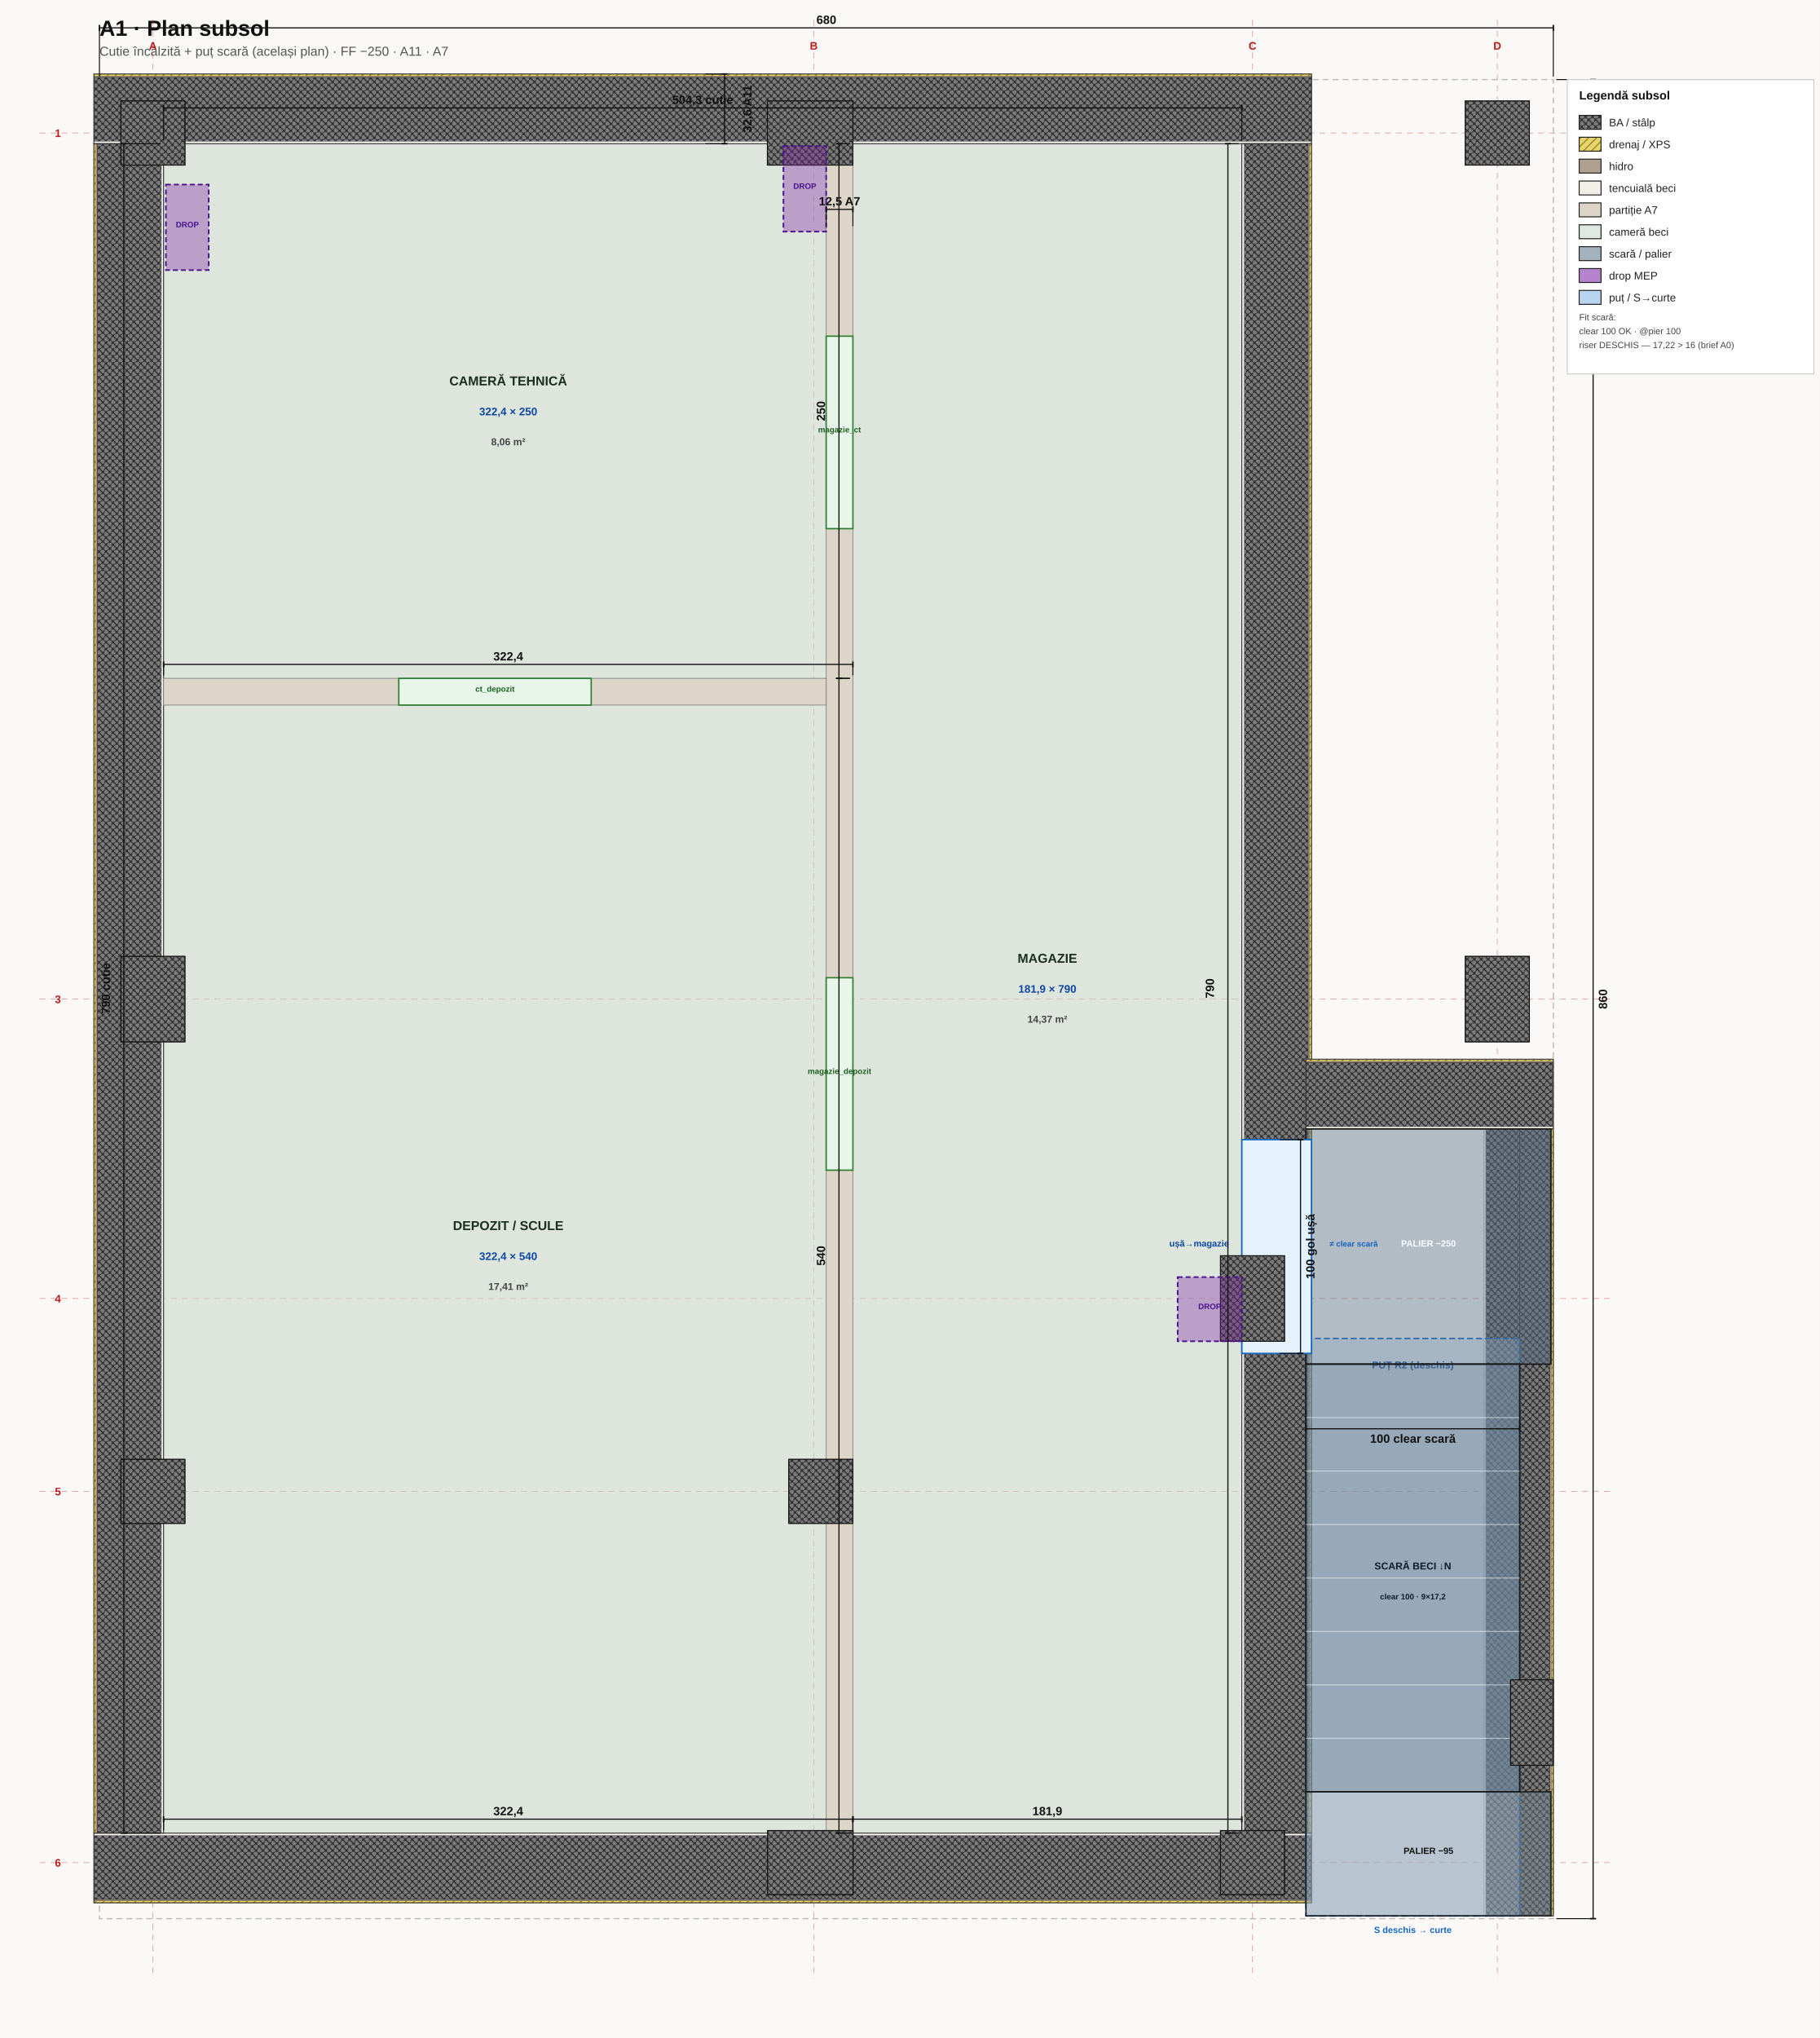
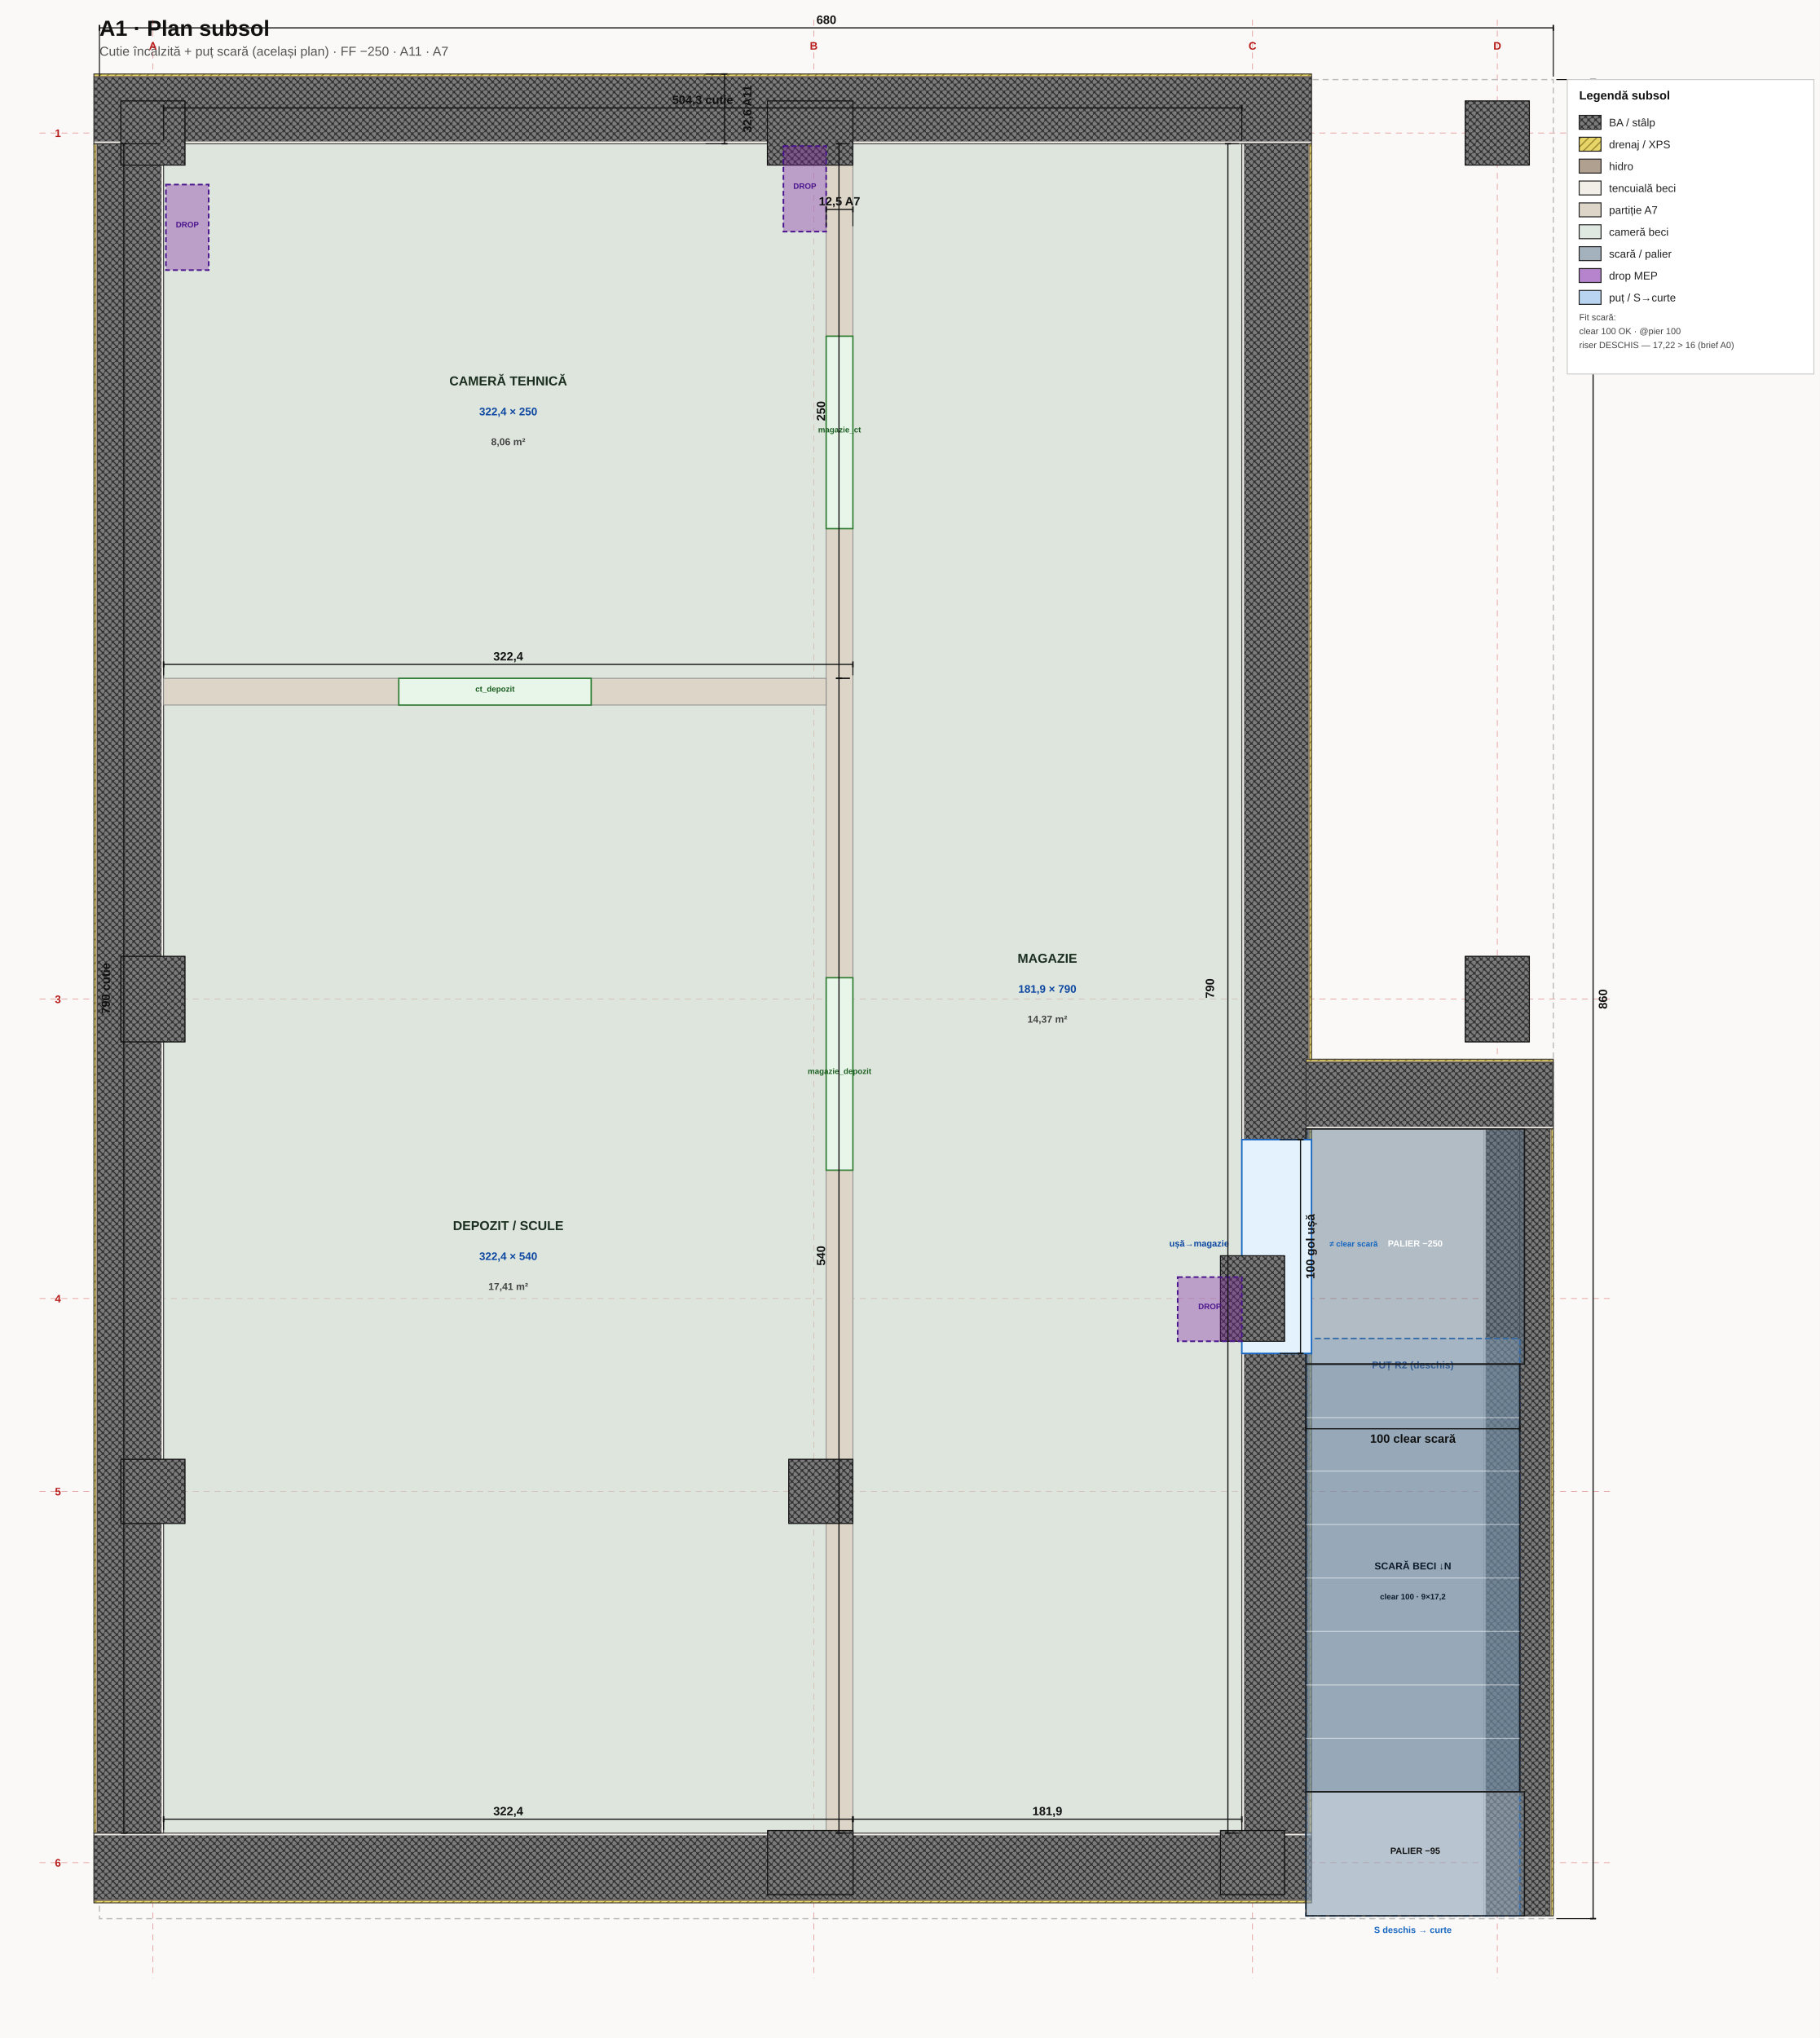
<svg xmlns="http://www.w3.org/2000/svg" width="1830" height="2049" viewBox="0 0 1830 2049" data-paper="A3">
  <defs>
    <pattern id="patBrick" patternUnits="userSpaceOnUse" width="10" height="6">
      <rect width="10" height="6" fill="#c49a6c" />
      <path d="M0,3 H10 M0,0 H10 M0,6 H10 M5,3 V6" stroke="#6b4e32" stroke-width="0.7" fill="none" />
    </pattern>
    <pattern id="patInsul" patternUnits="userSpaceOnUse" width="8" height="8">
      <rect width="8" height="8" fill="#e8d56a" />
      <path d="M-2,2 L2,-2 M0,8 L8,0 M6,10 L10,6" stroke="#8a7a20" stroke-width="1" />
    </pattern>
    <pattern id="patConcrete" patternUnits="userSpaceOnUse" width="7" height="7">
      <rect width="7" height="7" fill="#7a7a7a" />
      <path d="M0,0 L7,7 M-2,5 L5,-2 M2,9 L9,2" stroke="#2a2a2a" stroke-width="1.1" />
    </pattern>
  </defs>
  <rect width="100%" height="100%" fill="#faf9f7" />
  <text x="100" y="36" font-size="22" font-weight="700" fill="#111" font-family="IBM Plex Sans,Segoe UI,Arial,sans-serif">A1 · Plan subsol</text>
  <text x="100" y="56" font-size="13" fill="#555" font-family="IBM Plex Sans,Segoe UI,Arial,sans-serif">Cutie încălzită + puț scară (același plan) · FF −250 · A11 · A7</text>
  <line x1="153.75" y1="19.8" x2="153.75" y2="1989.2" stroke="#c62828" stroke-width="0.7" stroke-dasharray="6 5" opacity="0.45" />
  <text x="153.75" y="49.9" text-anchor="middle" font-size="11" font-weight="700" fill="#b71c1c" font-family="IBM Plex Sans,Segoe UI,Arial,sans-serif">A</text>
  <line x1="818.315" y1="19.8" x2="818.315" y2="1989.2" stroke="#c62828" stroke-width="0.7" stroke-dasharray="6 5" opacity="0.45" />
  <text x="818.315" y="49.9" text-anchor="middle" font-size="11" font-weight="700" fill="#b71c1c" font-family="IBM Plex Sans,Segoe UI,Arial,sans-serif">B</text>
  <line x1="1259.495" y1="19.8" x2="1259.495" y2="1989.2" stroke="#c62828" stroke-width="0.7" stroke-dasharray="6 5" opacity="0.45" />
  <text x="1259.495" y="49.9" text-anchor="middle" font-size="11" font-weight="700" fill="#b71c1c" font-family="IBM Plex Sans,Segoe UI,Arial,sans-serif">C</text>
  <line x1="1505.67" y1="19.8" x2="1505.67" y2="1989.2" stroke="#c62828" stroke-width="0.7" stroke-dasharray="6 5" opacity="0.45" />
  <text x="1505.67" y="49.9" text-anchor="middle" font-size="11" font-weight="700" fill="#b71c1c" font-family="IBM Plex Sans,Segoe UI,Arial,sans-serif">D</text>
  <line x1="39.8" y1="133.75" x2="1622.2" y2="133.75" stroke="#c62828" stroke-width="0.7" stroke-dasharray="6 5" opacity="0.45" />
  <text x="61.3" y="137.75" text-anchor="end" font-size="11" font-weight="700" fill="#b71c1c" font-family="IBM Plex Sans,Segoe UI,Arial,sans-serif">1</text>
  <line x1="39.8" y1="1004.5" x2="1622.2" y2="1004.5" stroke="#c62828" stroke-width="0.7" stroke-dasharray="6 5" opacity="0.45" />
  <text x="61.3" y="1008.5" text-anchor="end" font-size="11" font-weight="700" fill="#b71c1c" font-family="IBM Plex Sans,Segoe UI,Arial,sans-serif">3</text>
  <line x1="39.8" y1="1305.5" x2="1622.2" y2="1305.5" stroke="#c62828" stroke-width="0.7" stroke-dasharray="6 5" opacity="0.45" />
  <text x="61.3" y="1309.5" text-anchor="end" font-size="11" font-weight="700" fill="#b71c1c" font-family="IBM Plex Sans,Segoe UI,Arial,sans-serif">4</text>
  <line x1="39.8" y1="1499.43" x2="1622.2" y2="1499.43" stroke="#c62828" stroke-width="0.7" stroke-dasharray="6 5" opacity="0.45" />
  <text x="61.3" y="1503.43" text-anchor="end" font-size="11" font-weight="700" fill="#b71c1c" font-family="IBM Plex Sans,Segoe UI,Arial,sans-serif">5</text>
  <line x1="39.8" y1="1872.67" x2="1622.2" y2="1872.67" stroke="#c62828" stroke-width="0.7" stroke-dasharray="6 5" opacity="0.45" />
  <text x="61.3" y="1876.67" text-anchor="end" font-size="11" font-weight="700" fill="#b71c1c" font-family="IBM Plex Sans,Segoe UI,Arial,sans-serif">6</text>
  <rect x="100" y="80" width="1462" height="1849" fill="none" stroke="#bbb" stroke-width="1.2" stroke-dasharray="6 4" />
  <rect x="164.5" y="144.5" width="693.16" height="537.5" fill="#c5d5c8" fill-opacity="0.55" stroke="none" />
  <rect x="164.5" y="682" width="693.16" height="1161" fill="#c5d5c8" fill-opacity="0.55" stroke="none" />
  <rect x="857.66" y="144.5" width="391.085" height="1698.5" fill="#c5d5c8" fill-opacity="0.55" stroke="none" />
  <rect x="94.41" y="74.41" width="1224.425" height="2.15" fill="url(#patInsul)" stroke="#8a7a20" stroke-width="0.45" />
  <rect x="94.41" y="76.56" width="1224.425" height="1.29" fill="#b0a090" stroke="#706050" stroke-width="0.45" />
  <rect x="94.41" y="77.85" width="1224.425" height="64.5" fill="url(#patConcrete)" stroke="#222" stroke-width="0.45" />
  <rect x="94.41" y="142.35" width="1224.425" height="2.15" fill="#f2efe8" stroke="#aaa" stroke-width="0.45" />
  <rect x="94.41" y="74.41" width="1224.425" height="70.09" fill="none" stroke="#333" stroke-width="0.9" />
  <rect x="94.41" y="1910.94" width="1224.425" height="2.15" fill="url(#patInsul)" stroke="#8a7a20" stroke-width="0.45" />
  <rect x="94.41" y="1909.65" width="1224.425" height="1.29" fill="#b0a090" stroke="#706050" stroke-width="0.45" />
  <rect x="94.41" y="1845.15" width="1224.425" height="64.5" fill="url(#patConcrete)" stroke="#222" stroke-width="0.45" />
  <rect x="94.41" y="1843" width="1224.425" height="2.15" fill="#f2efe8" stroke="#aaa" stroke-width="0.45" />
  <rect x="94.41" y="1843" width="1224.425" height="70.09" fill="none" stroke="#333" stroke-width="0.9" />
  <rect x="94.41" y="144.5" width="2.15" height="1698.5" fill="url(#patInsul)" stroke="#8a7a20" stroke-width="0.45" />
  <rect x="96.56" y="144.5" width="1.29" height="1698.5" fill="#b0a090" stroke="#706050" stroke-width="0.45" />
  <rect x="97.85" y="144.5" width="64.5" height="1698.5" fill="url(#patConcrete)" stroke="#222" stroke-width="0.45" />
  <rect x="162.35" y="144.5" width="2.15" height="1698.5" fill="#f2efe8" stroke="#aaa" stroke-width="0.45" />
  <rect x="94.41" y="144.5" width="70.09" height="1698.5" fill="none" stroke="#333" stroke-width="0.9" />
  <rect x="1316.685" y="144.5" width="2.15" height="1001.255" fill="url(#patInsul)" stroke="#8a7a20" stroke-width="0.45" />
  <rect x="1316.685" y="1360.755" width="2.15" height="482.245" fill="url(#patInsul)" stroke="#8a7a20" stroke-width="0.45" />
  <rect x="1315.395" y="144.5" width="1.29" height="1001.255" fill="#b0a090" stroke="#706050" stroke-width="0.45" />
  <rect x="1315.395" y="1360.755" width="1.29" height="482.245" fill="#b0a090" stroke="#706050" stroke-width="0.45" />
  <rect x="1250.895" y="144.5" width="64.5" height="1001.255" fill="url(#patConcrete)" stroke="#222" stroke-width="0.45" />
  <rect x="1250.895" y="1360.755" width="64.5" height="482.245" fill="url(#patConcrete)" stroke="#222" stroke-width="0.45" />
  <rect x="1248.745" y="144.5" width="2.15" height="1001.255" fill="#f2efe8" stroke="#aaa" stroke-width="0.45" />
  <rect x="1248.745" y="1360.755" width="2.15" height="482.245" fill="#f2efe8" stroke="#aaa" stroke-width="0.45" />
  <rect x="1248.745" y="144.5" width="70.09" height="1698.5" fill="none" stroke="#333" stroke-width="0.9" />
  <rect x="830.785" y="144.5" width="26.875" height="1698.5" fill="#ddd6c8" stroke="#888" stroke-width="0.8" />
  <rect x="164.5" y="682" width="666.285" height="26.875" fill="#ddd6c8" stroke="#888" stroke-width="0.8" />
  <rect x="1313.245" y="1064.915" width="248.755" height="2.15" fill="url(#patInsul)" stroke="#8a7a20" stroke-width="0.45" />
  <rect x="1313.245" y="1067.065" width="248.755" height="1.29" fill="#b0a090" stroke="#706050" stroke-width="0.45" />
  <rect x="1313.245" y="1068.355" width="248.755" height="64.5" fill="url(#patConcrete)" stroke="#222" stroke-width="0.45" />
  <rect x="1313.245" y="1132.855" width="248.755" height="2.15" fill="#f2efe8" stroke="#aaa" stroke-width="0.45" />
  <rect x="1313.245" y="1064.915" width="248.755" height="70.09" fill="none" stroke="#333" stroke-width="0.9" />
  <rect x="1559.85" y="1135.005" width="2.15" height="791.2" fill="url(#patInsul)" stroke="#8a7a20" stroke-width="0.45" />
  <rect x="1558.56" y="1135.005" width="1.29" height="791.2" fill="#b0a090" stroke="#706050" stroke-width="0.45" />
  <rect x="1494.06" y="1135.005" width="64.5" height="791.2" fill="url(#patConcrete)" stroke="#222" stroke-width="0.45" />
  <rect x="1491.91" y="1135.005" width="2.15" height="791.2" fill="#f2efe8" stroke="#aaa" stroke-width="0.45" />
  <rect x="1528.245" y="1135.005" width="33.755" height="791.2" fill="none" stroke="#333" stroke-width="0.9" />
  <line x1="1313.245" y1="1926.205" x2="1528.245" y2="1926.205" stroke="#1565c0" stroke-width="1.6" stroke-dasharray="8 4" />
  <text x="1420.745" y="1943.405" text-anchor="middle" font-size="9" font-weight="600" fill="#1565c0" font-family="IBM Plex Sans,Segoe UI,Arial,sans-serif">S deschis → curte</text>
  <rect x="1313.245" y="1345.705" width="215" height="580.5" fill="#b8d4f0" fill-opacity="0.35" stroke="#1565c0" stroke-width="1.5" stroke-dasharray="6 3" />
  <text x="1420.745" y="1375.805" text-anchor="middle" font-size="10" font-weight="600" fill="#0d47a1" font-family="IBM Plex Sans,Segoe UI,Arial,sans-serif">PUȚ R2 (deschis)</text>
-   <rect x="1313.245" y="1135.005" width="246.39" height="236.5" fill="#5a7388" fill-opacity="0.45" stroke="#1a1a1a" stroke-width="1.4" />
-   <text x="1436.44" y="1253.255" text-anchor="middle" font-size="9" font-weight="700" fill="#fff" font-family="IBM Plex Sans,Segoe UI,Arial,sans-serif">PALIER −250</text>
+   <rect x="1313.245" y="1135.005" width="219.73" height="236.5" fill="#5a7388" fill-opacity="0.45" stroke="#1a1a1a" stroke-width="1.4" />
+   <text x="1423.11" y="1253.255" text-anchor="middle" font-size="9" font-weight="700" fill="#fff" font-family="IBM Plex Sans,Segoe UI,Arial,sans-serif">PALIER −250</text>
  <rect x="1313.245" y="1371.505" width="215" height="430" fill="#5a7388" fill-opacity="0.55" stroke="#1a1a1a" stroke-width="1.5" />
  <line x1="1313.245" y1="1425.255" x2="1528.245" y2="1425.255" stroke="#fff" stroke-opacity="0.5" stroke-width="1" />
  <line x1="1313.245" y1="1479.005" x2="1528.245" y2="1479.005" stroke="#fff" stroke-opacity="0.5" stroke-width="1" />
  <line x1="1313.245" y1="1532.755" x2="1528.245" y2="1532.755" stroke="#fff" stroke-opacity="0.5" stroke-width="1" />
  <line x1="1313.245" y1="1586.505" x2="1528.245" y2="1586.505" stroke="#fff" stroke-opacity="0.5" stroke-width="1" />
  <line x1="1313.245" y1="1640.255" x2="1528.245" y2="1640.255" stroke="#fff" stroke-opacity="0.5" stroke-width="1" />
  <line x1="1313.245" y1="1694.005" x2="1528.245" y2="1694.005" stroke="#fff" stroke-opacity="0.5" stroke-width="1" />
  <line x1="1313.245" y1="1747.755" x2="1528.245" y2="1747.755" stroke="#fff" stroke-opacity="0.5" stroke-width="1" />
  <text x="1420.745" y="1577.905" text-anchor="middle" font-size="10" font-weight="700" fill="#0d1b2a" font-family="IBM Plex Sans,Segoe UI,Arial,sans-serif">SCARĂ BECI ↓N</text>
  <text x="1420.745" y="1608.005" text-anchor="middle" font-size="8" font-weight="600" fill="#0d1b2a" font-family="IBM Plex Sans,Segoe UI,Arial,sans-serif">clear 100 · 9×17,2</text>
-   <rect x="1313.245" y="1801.505" width="246.39" height="124.7" fill="#7a8a9a" fill-opacity="0.4" stroke="#1a1a1a" stroke-width="1.3" />
-   <text x="1436.44" y="1863.855" text-anchor="middle" font-size="9" font-weight="700" fill="#111" font-family="IBM Plex Sans,Segoe UI,Arial,sans-serif">PALIER −95</text>
+   <rect x="1313.245" y="1801.505" width="219.73" height="124.7" fill="#7a8a9a" fill-opacity="0.4" stroke="#1a1a1a" stroke-width="1.3" />
+   <text x="1423.11" y="1863.855" text-anchor="middle" font-size="9" font-weight="700" fill="#111" font-family="IBM Plex Sans,Segoe UI,Arial,sans-serif">PALIER −95</text>
  <rect x="1248.745" y="1145.755" width="70.09" height="215" fill="#e3f2fd" stroke="#1565c0" stroke-width="1.5" />
  <text x="1235.845" y="1253.255" text-anchor="end" font-size="9" font-weight="600" fill="#0d47a1" font-family="IBM Plex Sans,Segoe UI,Arial,sans-serif">ușă→magazie</text>
  <rect x="830.785" y="338" width="26.875" height="193.5" fill="#e8f5e9" stroke="#2e7d32" stroke-width="1.4" />
  <text x="844.222" y="434.75" text-anchor="middle" font-size="8" font-weight="700" fill="#1b5e20" font-family="IBM Plex Sans,Segoe UI,Arial,sans-serif">magazie_ct</text>
  <rect x="830.785" y="983" width="26.875" height="193.5" fill="#e8f5e9" stroke="#2e7d32" stroke-width="1.4" />
  <text x="844.222" y="1079.75" text-anchor="middle" font-size="8" font-weight="700" fill="#1b5e20" font-family="IBM Plex Sans,Segoe UI,Arial,sans-serif">magazie_depozit</text>
  <rect x="401" y="682" width="193.5" height="26.875" fill="#e8f5e9" stroke="#2e7d32" stroke-width="1.4" />
  <text x="497.75" y="695.438" text-anchor="middle" font-size="8" font-weight="700" fill="#1b5e20" font-family="IBM Plex Sans,Segoe UI,Arial,sans-serif">ct_depozit</text>
  <rect x="121.5" y="101.5" width="64.5" height="64.5" fill="url(#patConcrete)" stroke="#222" stroke-width="0.45" />
  <rect x="121.5" y="101.5" width="64.5" height="64.5" fill="none" stroke="#111" stroke-width="1" />
  <rect x="771.66" y="101.5" width="86" height="64.5" fill="url(#patConcrete)" stroke="#222" stroke-width="0.45" />
  <rect x="771.66" y="101.5" width="86" height="64.5" fill="none" stroke="#111" stroke-width="1" />
  <rect x="1473.42" y="101.5" width="64.5" height="64.5" fill="url(#patConcrete)" stroke="#222" stroke-width="0.45" />
  <rect x="1473.42" y="101.5" width="64.5" height="64.5" fill="none" stroke="#111" stroke-width="1" />
  <rect x="121.5" y="961.5" width="64.5" height="86" fill="url(#patConcrete)" stroke="#222" stroke-width="0.45" />
  <rect x="121.5" y="961.5" width="64.5" height="86" fill="none" stroke="#111" stroke-width="1" />
  <rect x="121.5" y="1467.18" width="64.5" height="64.5" fill="url(#patConcrete)" stroke="#222" stroke-width="0.45" />
  <rect x="121.5" y="1467.18" width="64.5" height="64.5" fill="none" stroke="#111" stroke-width="1" />
  <rect x="793.16" y="1467.18" width="64.5" height="64.5" fill="url(#patConcrete)" stroke="#222" stroke-width="0.45" />
  <rect x="793.16" y="1467.18" width="64.5" height="64.5" fill="none" stroke="#111" stroke-width="1" />
  <rect x="1473.42" y="961.5" width="64.5" height="86" fill="url(#patConcrete)" stroke="#222" stroke-width="0.45" />
  <rect x="1473.42" y="961.5" width="64.5" height="86" fill="none" stroke="#111" stroke-width="1" />
  <rect x="1227.245" y="1262.5" width="64.5" height="86" fill="url(#patConcrete)" stroke="#222" stroke-width="0.45" />
  <rect x="1227.245" y="1262.5" width="64.5" height="86" fill="none" stroke="#111" stroke-width="1" />
  <rect x="771.875" y="1840.42" width="86" height="64.5" fill="url(#patConcrete)" stroke="#222" stroke-width="0.45" />
  <rect x="771.875" y="1840.42" width="86" height="64.5" fill="none" stroke="#111" stroke-width="1" />
  <rect x="1227.245" y="1840.42" width="64.5" height="64.5" fill="url(#patConcrete)" stroke="#222" stroke-width="0.45" />
  <rect x="1227.245" y="1840.42" width="64.5" height="64.5" fill="none" stroke="#111" stroke-width="1" />
-   <rect x="1519" y="1688.845" width="43" height="86" fill="url(#patConcrete)" stroke="#222" stroke-width="0.45" />
-   <rect x="1519" y="1688.845" width="43" height="86" fill="none" stroke="#111" stroke-width="1" />
  <rect x="166.865" y="185.565" width="43" height="86" fill="#7b1fa2" fill-opacity="0.35" stroke="#4a148c" stroke-width="1.6" stroke-dasharray="5 3" />
  <text x="188.365" y="228.565" text-anchor="middle" font-size="8" font-weight="700" fill="#4a148c" font-family="IBM Plex Sans,Segoe UI,Arial,sans-serif">DROP</text>
  <rect x="787.785" y="146.865" width="43" height="86" fill="#7b1fa2" fill-opacity="0.35" stroke="#4a148c" stroke-width="1.6" stroke-dasharray="5 3" />
  <text x="809.285" y="189.865" text-anchor="middle" font-size="8" font-weight="700" fill="#4a148c" font-family="IBM Plex Sans,Segoe UI,Arial,sans-serif">DROP</text>
  <rect x="1184.245" y="1284" width="64.5" height="64.5" fill="#7b1fa2" fill-opacity="0.35" stroke="#4a148c" stroke-width="1.6" stroke-dasharray="5 3" />
  <text x="1216.495" y="1316.25" text-anchor="middle" font-size="8" font-weight="700" fill="#4a148c" font-family="IBM Plex Sans,Segoe UI,Arial,sans-serif">DROP</text>
  <text x="511.08" y="387.45" text-anchor="middle" font-size="13" font-weight="700" fill="#1b2e1f" font-family="IBM Plex Sans,Segoe UI,Arial,sans-serif">CAMERĂ TEHNICĂ</text>
  <text x="511.08" y="417.55" text-anchor="middle" font-size="11" font-weight="700" fill="#0d47a1" font-family="IBM Plex Sans,Segoe UI,Arial,sans-serif">322,4 × 250</text>
  <text x="511.08" y="447.65" text-anchor="middle" font-size="10" font-weight="600" fill="#444" font-family="IBM Plex Sans,Segoe UI,Arial,sans-serif">8,06 m²</text>
  <line x1="164.5" y1="679" x2="164.5" y2="668" stroke="#111" stroke-width="1" />
  <line x1="857.66" y1="679" x2="857.66" y2="668" stroke="#111" stroke-width="1" />
  <line x1="164.5" y1="668" x2="857.66" y2="668" stroke="#111" stroke-width="1.15" />
  <line x1="164.5" y1="665" x2="164.5" y2="671" stroke="#111" stroke-width="1.5" />
  <line x1="857.66" y1="665" x2="857.66" y2="671" stroke="#111" stroke-width="1.5" />
  <text x="511.08" y="664" text-anchor="middle" font-size="12" font-weight="700" fill="#111" font-family="IBM Plex Sans,Segoe UI,Arial,sans-serif">322,4</text>
  <line x1="854.66" y1="144.5" x2="843.66" y2="144.5" stroke="#111" stroke-width="1" />
  <line x1="854.66" y1="682" x2="843.66" y2="682" stroke="#111" stroke-width="1" />
  <line x1="843.66" y1="144.5" x2="843.66" y2="682" stroke="#111" stroke-width="1.15" />
  <line x1="840.66" y1="144.5" x2="846.66" y2="144.5" stroke="#111" stroke-width="1.5" />
  <line x1="840.66" y1="682" x2="846.66" y2="682" stroke="#111" stroke-width="1.5" />
  <text x="829.66" y="413.25" text-anchor="middle" font-size="12" font-weight="700" fill="#111" font-family="IBM Plex Sans,Segoe UI,Arial,sans-serif" transform="rotate(-90 829.66 413.25)">250</text>
  <text x="511.08" y="1236.7" text-anchor="middle" font-size="13" font-weight="700" fill="#1b2e1f" font-family="IBM Plex Sans,Segoe UI,Arial,sans-serif">DEPOZIT / SCULE</text>
  <text x="511.08" y="1266.8" text-anchor="middle" font-size="11" font-weight="700" fill="#0d47a1" font-family="IBM Plex Sans,Segoe UI,Arial,sans-serif">322,4 × 540</text>
  <text x="511.08" y="1296.9" text-anchor="middle" font-size="10" font-weight="600" fill="#444" font-family="IBM Plex Sans,Segoe UI,Arial,sans-serif">17,41 m²</text>
  <line x1="164.5" y1="1840" x2="164.5" y2="1829" stroke="#111" stroke-width="1" />
  <line x1="857.66" y1="1840" x2="857.66" y2="1829" stroke="#111" stroke-width="1" />
  <line x1="164.5" y1="1829" x2="857.66" y2="1829" stroke="#111" stroke-width="1.15" />
  <line x1="164.5" y1="1826" x2="164.5" y2="1832" stroke="#111" stroke-width="1.5" />
  <line x1="857.66" y1="1826" x2="857.66" y2="1832" stroke="#111" stroke-width="1.5" />
  <text x="511.08" y="1825" text-anchor="middle" font-size="12" font-weight="700" fill="#111" font-family="IBM Plex Sans,Segoe UI,Arial,sans-serif">322,4</text>
  <line x1="854.66" y1="682" x2="843.66" y2="682" stroke="#111" stroke-width="1" />
  <line x1="854.66" y1="1843" x2="843.66" y2="1843" stroke="#111" stroke-width="1" />
  <line x1="843.66" y1="682" x2="843.66" y2="1843" stroke="#111" stroke-width="1.15" />
  <line x1="840.66" y1="682" x2="846.66" y2="682" stroke="#111" stroke-width="1.5" />
  <line x1="840.66" y1="1843" x2="846.66" y2="1843" stroke="#111" stroke-width="1.5" />
  <text x="829.66" y="1262.5" text-anchor="middle" font-size="12" font-weight="700" fill="#111" font-family="IBM Plex Sans,Segoe UI,Arial,sans-serif" transform="rotate(-90 829.66 1262.5)">540</text>
  <text x="1053.202" y="967.95" text-anchor="middle" font-size="13" font-weight="700" fill="#1b2e1f" font-family="IBM Plex Sans,Segoe UI,Arial,sans-serif">MAGAZIE</text>
  <text x="1053.202" y="998.05" text-anchor="middle" font-size="11" font-weight="700" fill="#0d47a1" font-family="IBM Plex Sans,Segoe UI,Arial,sans-serif">181,9 × 790</text>
  <text x="1053.202" y="1028.15" text-anchor="middle" font-size="10" font-weight="600" fill="#444" font-family="IBM Plex Sans,Segoe UI,Arial,sans-serif">14,37 m²</text>
  <line x1="857.66" y1="1840" x2="857.66" y2="1829" stroke="#111" stroke-width="1" />
  <line x1="1248.745" y1="1840" x2="1248.745" y2="1829" stroke="#111" stroke-width="1" />
  <line x1="857.66" y1="1829" x2="1248.745" y2="1829" stroke="#111" stroke-width="1.15" />
  <line x1="857.66" y1="1826" x2="857.66" y2="1832" stroke="#111" stroke-width="1.5" />
  <line x1="1248.745" y1="1826" x2="1248.745" y2="1832" stroke="#111" stroke-width="1.5" />
  <text x="1053.202" y="1825" text-anchor="middle" font-size="12" font-weight="700" fill="#111" font-family="IBM Plex Sans,Segoe UI,Arial,sans-serif">181,9</text>
  <line x1="1245.745" y1="144.5" x2="1234.745" y2="144.5" stroke="#111" stroke-width="1" />
  <line x1="1245.745" y1="1843" x2="1234.745" y2="1843" stroke="#111" stroke-width="1" />
  <line x1="1234.745" y1="144.5" x2="1234.745" y2="1843" stroke="#111" stroke-width="1.15" />
  <line x1="1231.745" y1="144.5" x2="1237.745" y2="144.5" stroke="#111" stroke-width="1.5" />
  <line x1="1231.745" y1="1843" x2="1237.745" y2="1843" stroke="#111" stroke-width="1.5" />
  <text x="1220.745" y="993.75" text-anchor="middle" font-size="12" font-weight="700" fill="#111" font-family="IBM Plex Sans,Segoe UI,Arial,sans-serif" transform="rotate(-90 1220.745 993.75)">790</text>
  <line x1="164.5" y1="141.5" x2="164.5" y2="108.5" stroke="#111" stroke-width="1" />
  <line x1="1248.745" y1="141.5" x2="1248.745" y2="108.5" stroke="#111" stroke-width="1" />
  <line x1="164.5" y1="108.5" x2="1248.745" y2="108.5" stroke="#111" stroke-width="1.15" />
  <line x1="164.5" y1="105.5" x2="164.5" y2="111.5" stroke="#111" stroke-width="1.5" />
  <line x1="1248.745" y1="105.5" x2="1248.745" y2="111.5" stroke="#111" stroke-width="1.5" />
  <text x="706.622" y="104.5" text-anchor="middle" font-size="12" font-weight="700" fill="#111" font-family="IBM Plex Sans,Segoe UI,Arial,sans-serif">504,3 cutie</text>
  <line x1="161.5" y1="144.5" x2="124.5" y2="144.5" stroke="#111" stroke-width="1" />
  <line x1="161.5" y1="1843" x2="124.5" y2="1843" stroke="#111" stroke-width="1" />
  <line x1="124.5" y1="144.5" x2="124.5" y2="1843" stroke="#111" stroke-width="1.15" />
  <line x1="121.5" y1="144.5" x2="127.5" y2="144.5" stroke="#111" stroke-width="1.5" />
  <line x1="121.5" y1="1843" x2="127.5" y2="1843" stroke="#111" stroke-width="1.5" />
  <text x="110.5" y="993.75" text-anchor="middle" font-size="12" font-weight="700" fill="#111" font-family="IBM Plex Sans,Segoe UI,Arial,sans-serif" transform="rotate(-90 110.5 993.75)">790 cutie</text>
  <line x1="709.622" y1="74.41" x2="728.622" y2="74.41" stroke="#111" stroke-width="1" />
  <line x1="709.622" y1="144.5" x2="728.622" y2="144.5" stroke="#111" stroke-width="1" />
  <line x1="728.622" y1="74.41" x2="728.622" y2="144.5" stroke="#111" stroke-width="1.15" />
  <line x1="725.622" y1="74.41" x2="731.622" y2="74.41" stroke="#111" stroke-width="1.5" />
  <line x1="725.622" y1="144.5" x2="731.622" y2="144.5" stroke="#111" stroke-width="1.5" />
  <text x="755.622" y="109.455" text-anchor="middle" font-size="12" font-weight="700" fill="#111" font-family="IBM Plex Sans,Segoe UI,Arial,sans-serif" transform="rotate(-90 755.6225 109.455)">32,6 A11</text>
  <line x1="830.785" y1="227.5" x2="830.785" y2="210.5" stroke="#111" stroke-width="1" />
  <line x1="857.66" y1="227.5" x2="857.66" y2="210.5" stroke="#111" stroke-width="1" />
  <line x1="830.785" y1="210.5" x2="857.66" y2="210.5" stroke="#111" stroke-width="1.15" />
  <line x1="830.785" y1="207.5" x2="830.785" y2="213.5" stroke="#111" stroke-width="1.5" />
  <line x1="857.66" y1="207.5" x2="857.66" y2="213.5" stroke="#111" stroke-width="1.5" />
  <text x="844.222" y="206.5" text-anchor="middle" font-size="12" font-weight="700" fill="#111" font-family="IBM Plex Sans,Segoe UI,Arial,sans-serif">12,5 A7</text>
  <line x1="1286.79" y1="1145.755" x2="1307.79" y2="1145.755" stroke="#111" stroke-width="1" />
  <line x1="1286.79" y1="1360.755" x2="1307.79" y2="1360.755" stroke="#111" stroke-width="1" />
  <line x1="1307.79" y1="1145.755" x2="1307.79" y2="1360.755" stroke="#111" stroke-width="1.15" />
  <line x1="1304.79" y1="1145.755" x2="1310.79" y2="1145.755" stroke="#111" stroke-width="1.5" />
  <line x1="1304.79" y1="1360.755" x2="1310.79" y2="1360.755" stroke="#111" stroke-width="1.5" />
  <text x="1321.79" y="1253.255" text-anchor="middle" font-size="12" font-weight="700" fill="#111" font-family="IBM Plex Sans,Segoe UI,Arial,sans-serif" transform="rotate(-90 1321.79 1253.255)">100 gol ușă</text>
  <text x="1361.19" y="1253.255" text-anchor="middle" font-size="8" font-weight="600" fill="#1565c0" font-family="IBM Plex Sans,Segoe UI,Arial,sans-serif">≠ clear scară</text>
  <line x1="1313.245" y1="1417.505" x2="1313.245" y2="1436.505" stroke="#111" stroke-width="1" />
  <line x1="1528.245" y1="1417.505" x2="1528.245" y2="1436.505" stroke="#111" stroke-width="1" />
  <line x1="1313.245" y1="1436.505" x2="1528.245" y2="1436.505" stroke="#111" stroke-width="1.15" />
  <line x1="1313.245" y1="1433.505" x2="1313.245" y2="1439.505" stroke="#111" stroke-width="1.5" />
  <line x1="1528.245" y1="1433.505" x2="1528.245" y2="1439.505" stroke="#111" stroke-width="1.5" />
  <text x="1420.745" y="1450.505" text-anchor="middle" font-size="12" font-weight="700" fill="#111" font-family="IBM Plex Sans,Segoe UI,Arial,sans-serif">100 clear scară</text>
  <line x1="100" y1="77" x2="100" y2="28" stroke="#111" stroke-width="1" />
  <line x1="1562" y1="77" x2="1562" y2="28" stroke="#111" stroke-width="1" />
  <line x1="100" y1="28" x2="1562" y2="28" stroke="#111" stroke-width="1.15" />
  <line x1="100" y1="25" x2="100" y2="31" stroke="#111" stroke-width="1.5" />
  <line x1="1562" y1="25" x2="1562" y2="31" stroke="#111" stroke-width="1.5" />
  <text x="831" y="24" text-anchor="middle" font-size="12" font-weight="700" fill="#111" font-family="IBM Plex Sans,Segoe UI,Arial,sans-serif">680</text>
  <line x1="1565" y1="80" x2="1602" y2="80" stroke="#111" stroke-width="1" />
  <line x1="1565" y1="1929" x2="1602" y2="1929" stroke="#111" stroke-width="1" />
  <line x1="1602" y1="80" x2="1602" y2="1929" stroke="#111" stroke-width="1.15" />
  <line x1="1599" y1="80" x2="1605" y2="80" stroke="#111" stroke-width="1.5" />
  <line x1="1599" y1="1929" x2="1605" y2="1929" stroke="#111" stroke-width="1.5" />
  <text x="1616" y="1004.5" text-anchor="middle" font-size="12" font-weight="700" fill="#111" font-family="IBM Plex Sans,Segoe UI,Arial,sans-serif" transform="rotate(-90 1616 1004.5)">860</text>
  <rect x="1576" y="80" width="248" height="296" fill="#fff" stroke="#ccc" stroke-width="1" />
  <text x="1588" y="100" font-size="12" font-weight="700" fill="#111" font-family="IBM Plex Sans,Segoe UI,Arial,sans-serif">Legendă subsol</text>
  <rect x="1588" y="116" width="22" height="14" fill="url(#patConcrete)" stroke="#222" fill-opacity="1" />
  <text x="1618" y="127" font-size="11" fill="#222" font-family="IBM Plex Sans,Segoe UI,Arial,sans-serif">BA / stâlp</text>
  <rect x="1588" y="138" width="22" height="14" fill="url(#patInsul)" stroke="#222" fill-opacity="1" />
  <text x="1618" y="149" font-size="11" fill="#222" font-family="IBM Plex Sans,Segoe UI,Arial,sans-serif">drenaj / XPS</text>
  <rect x="1588" y="160" width="22" height="14" fill="#b0a090" stroke="#222" fill-opacity="1" />
  <text x="1618" y="171" font-size="11" fill="#222" font-family="IBM Plex Sans,Segoe UI,Arial,sans-serif">hidro</text>
  <rect x="1588" y="182" width="22" height="14" fill="#f2efe8" stroke="#222" fill-opacity="1" />
  <text x="1618" y="193" font-size="11" fill="#222" font-family="IBM Plex Sans,Segoe UI,Arial,sans-serif">tencuială beci</text>
  <rect x="1588" y="204" width="22" height="14" fill="#ddd6c8" stroke="#222" fill-opacity="1" />
  <text x="1618" y="215" font-size="11" fill="#222" font-family="IBM Plex Sans,Segoe UI,Arial,sans-serif">partiție A7</text>
  <rect x="1588" y="226" width="22" height="14" fill="#c5d5c8" stroke="#222" fill-opacity="0.55" />
  <text x="1618" y="237" font-size="11" fill="#222" font-family="IBM Plex Sans,Segoe UI,Arial,sans-serif">cameră beci</text>
  <rect x="1588" y="248" width="22" height="14" fill="#5a7388" stroke="#222" fill-opacity="0.55" />
  <text x="1618" y="259" font-size="11" fill="#222" font-family="IBM Plex Sans,Segoe UI,Arial,sans-serif">scară / palier</text>
  <rect x="1588" y="270" width="22" height="14" fill="#7b1fa2" stroke="#222" fill-opacity="0.55" />
  <text x="1618" y="281" font-size="11" fill="#222" font-family="IBM Plex Sans,Segoe UI,Arial,sans-serif">drop MEP</text>
  <rect x="1588" y="292" width="22" height="14" fill="#b8d4f0" stroke="#222" fill-opacity="1" />
  <text x="1618" y="303" font-size="11" fill="#222" font-family="IBM Plex Sans,Segoe UI,Arial,sans-serif">puț / S→curte</text>
  <text x="1588" y="322" font-size="9" fill="#444" font-family="IBM Plex Sans,Segoe UI,Arial,sans-serif">Fit scară:</text>
  <text x="1588" y="336" font-size="9" fill="#444" font-family="IBM Plex Sans,Segoe UI,Arial,sans-serif">clear 100 OK · @pier 100</text>
  <text x="1588" y="350" font-size="9" fill="#444" font-family="IBM Plex Sans,Segoe UI,Arial,sans-serif">riser DESCHIS — 17,22 &gt; 16 (brief A0)</text>
</svg>
